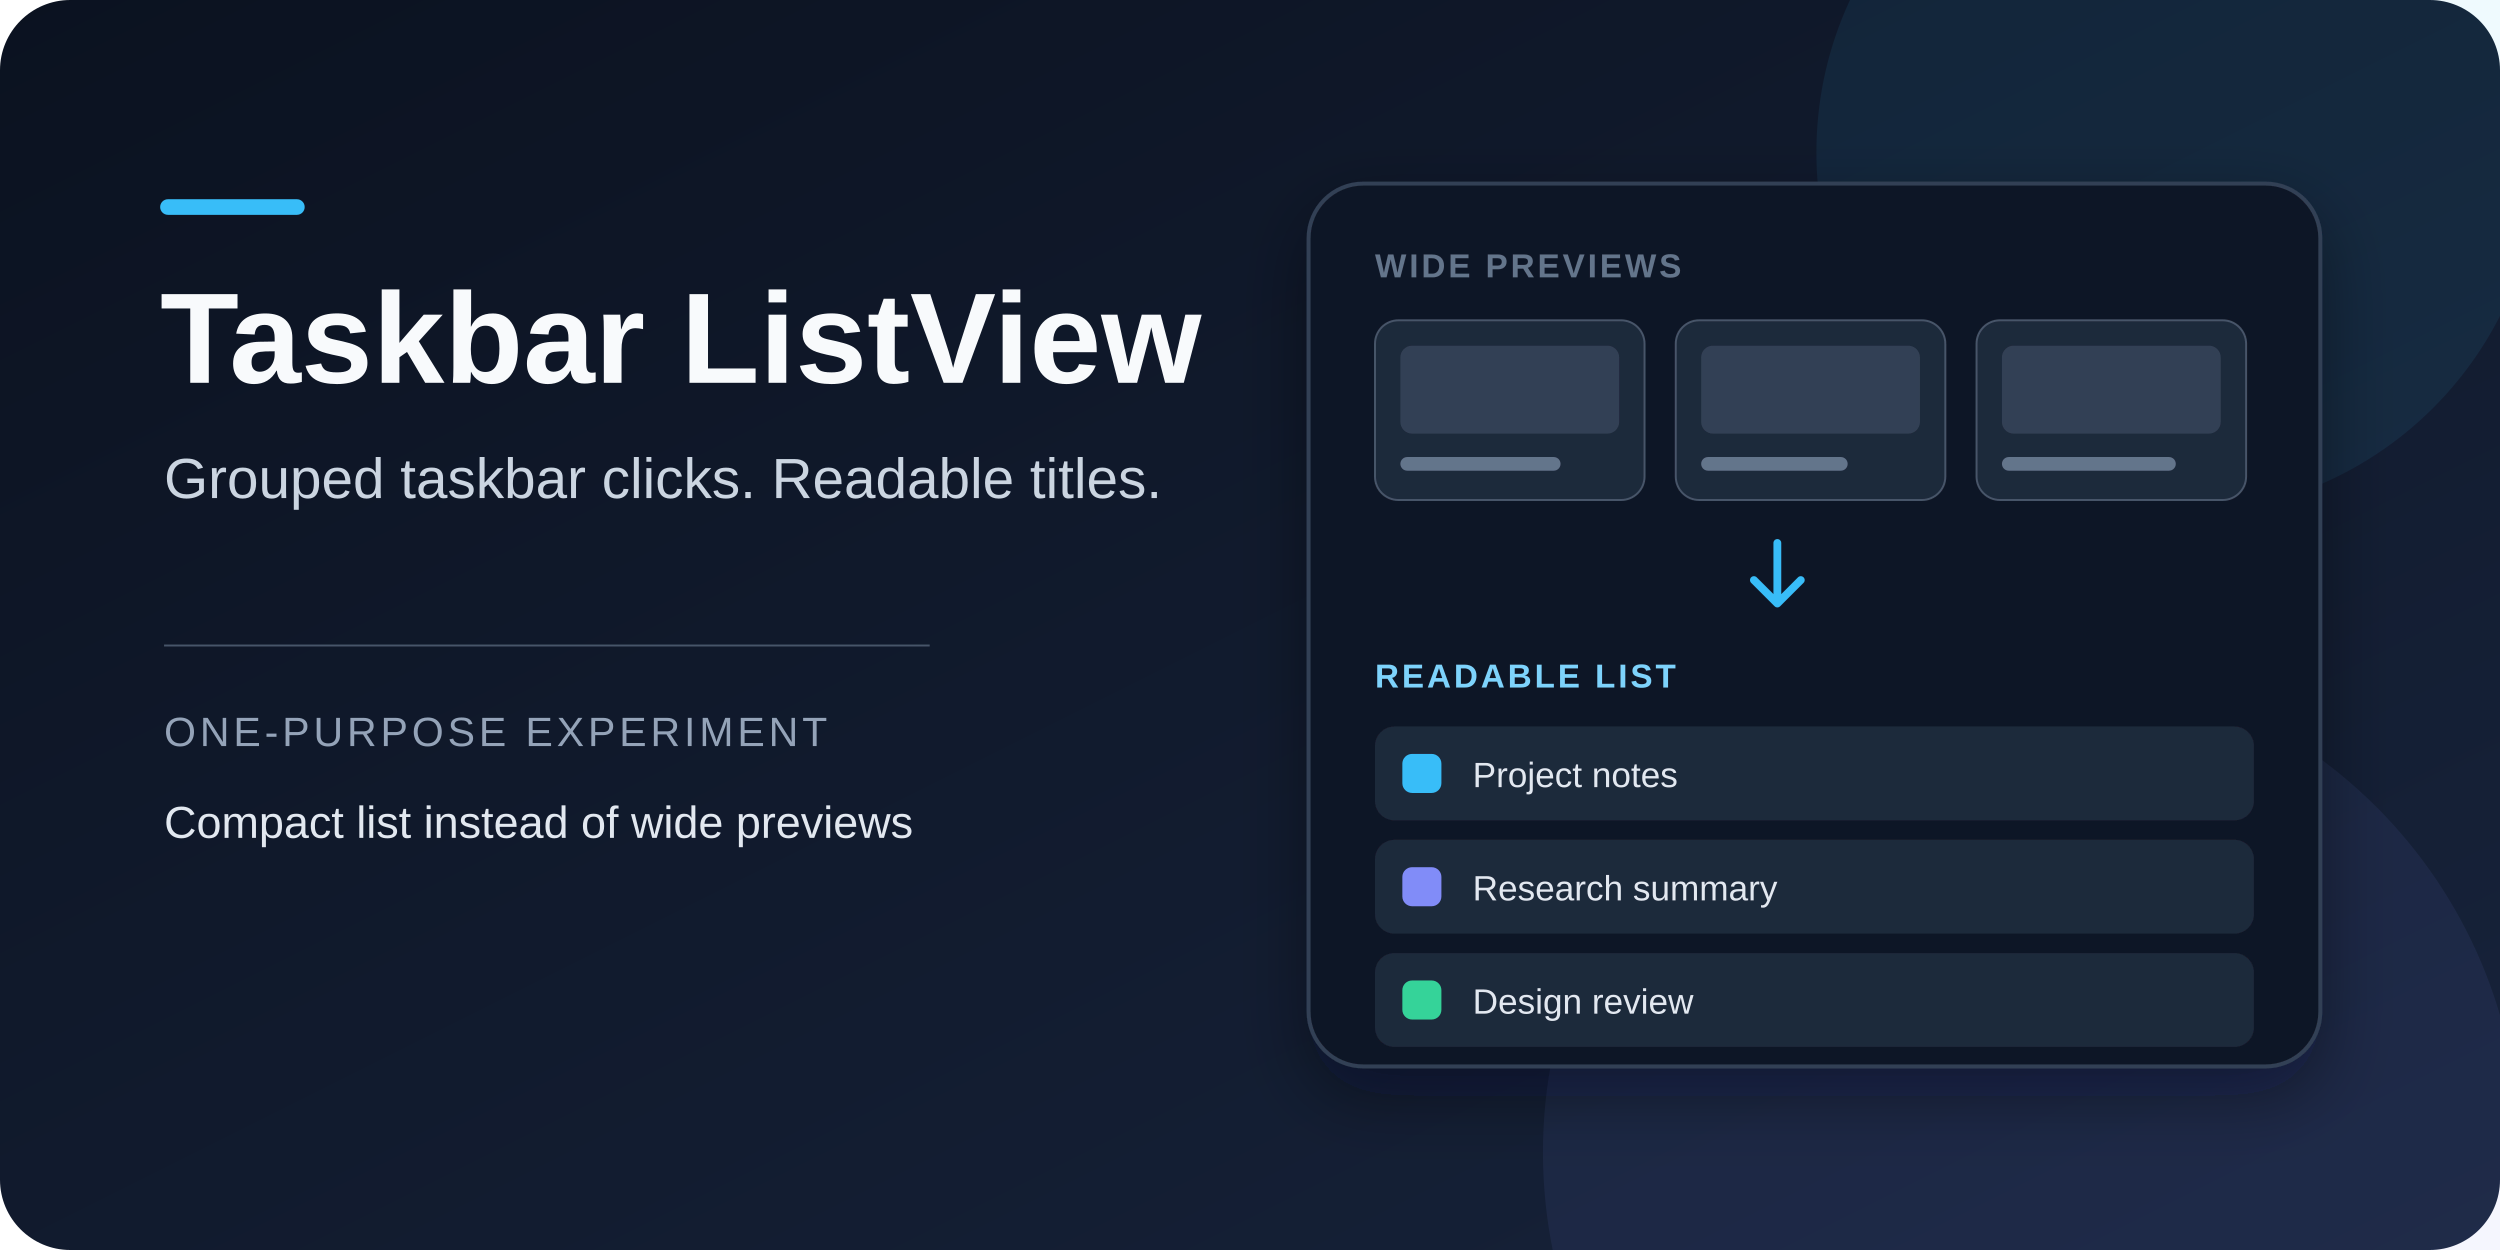
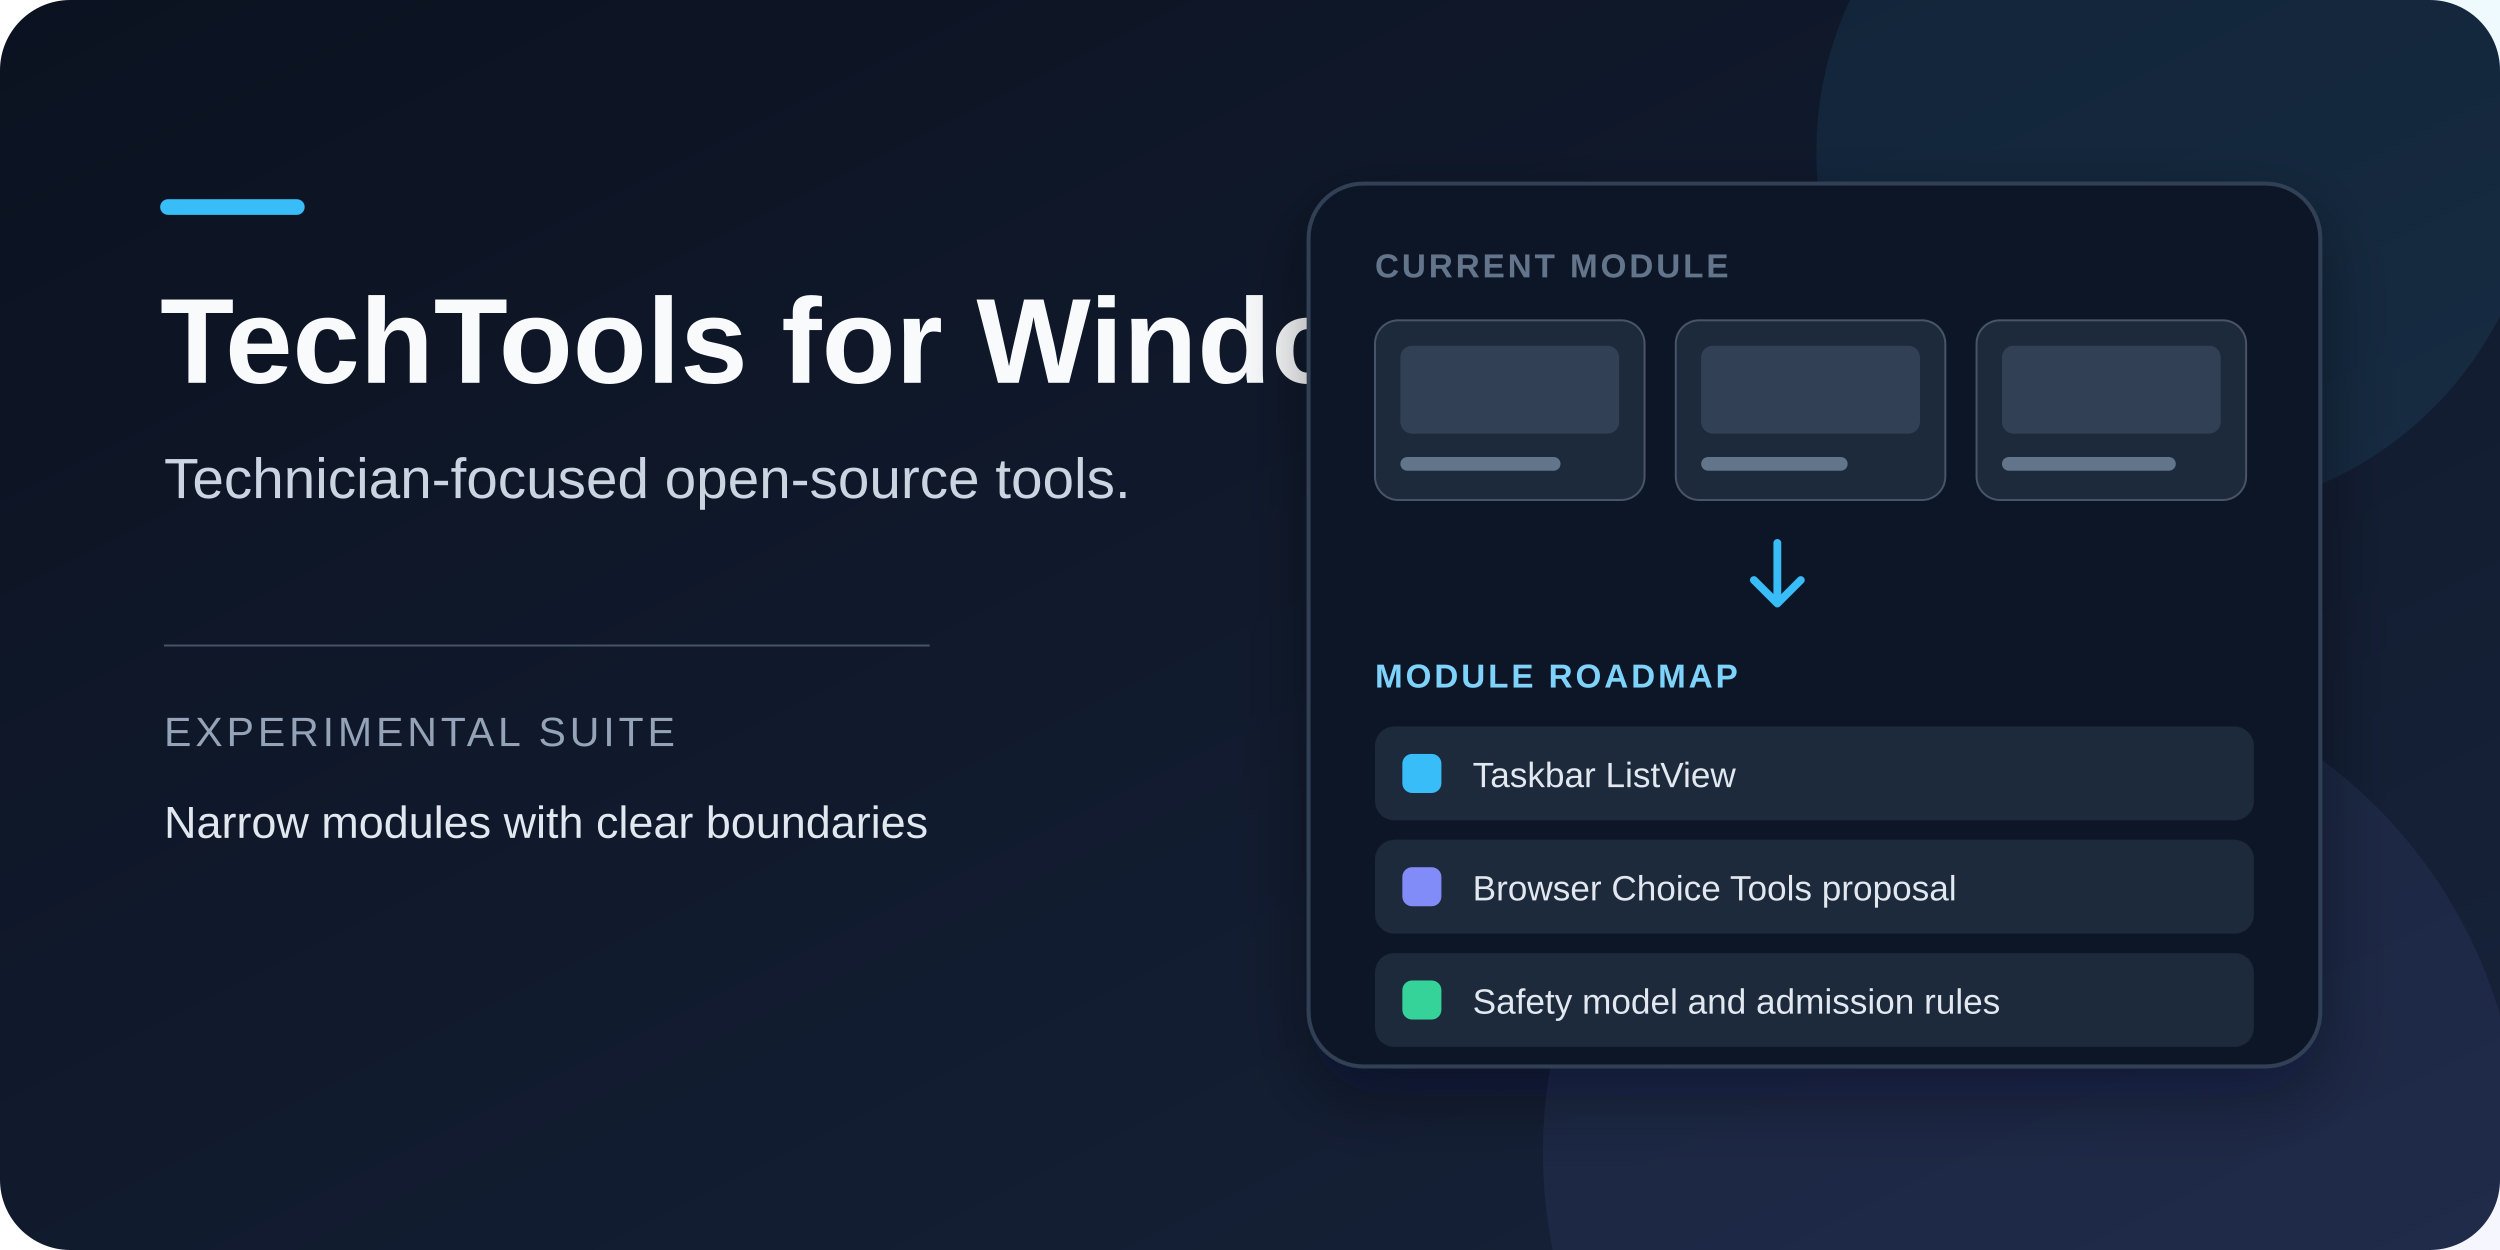
<svg xmlns="http://www.w3.org/2000/svg" width="1280" height="640" viewBox="0 0 1280 640" role="img" aria-labelledby="title description">
  <defs>
    <linearGradient id="background" x1="0" y1="0" x2="1" y2="1">
      <stop offset="0" stop-color="#0b1220" />
      <stop offset="1" stop-color="#17233b" />
    </linearGradient>
    <filter id="shadow" x="-20%" y="-20%" width="140%" height="140%">
      <feDropShadow dx="0" dy="14" stdDeviation="18" flood-color="#020617" flood-opacity="0.4" />
    </filter>
  </defs>
  <rect width="1280" height="640" rx="36" fill="url(#background)" />
  <circle cx="1115" cy="78" r="185" fill="#38bdf8" opacity="0.08" />
  <circle cx="1040" cy="590" r="250" fill="#818cf8" opacity="0.08" />
  <g transform="translate(82 102)">
    <rect width="74" height="8" rx="4" fill="#38bdf8" />
-     <text x="0" y="94" fill="#f8fafc" font-family="Segoe UI, Arial, sans-serif" font-size="66" font-weight="700">Taskbar ListView</text>
-     <text x="2" y="153" fill="#cbd5e1" font-family="Segoe UI, Arial, sans-serif" font-size="29">Grouped taskbar clicks. Readable titles.</text>
+     <text x="0" y="94" fill="#f8fafc" font-family="Segoe UI, Arial, sans-serif" font-size="62" font-weight="700">TechTools for Windows</text>
+     <text x="2" y="153" fill="#cbd5e1" font-family="Segoe UI, Arial, sans-serif" font-size="29">Technician-focused open-source tools.</text>
    <g transform="translate(2 228)">
      <rect width="392" height="1" fill="#475569" />
-       <text x="0" y="52" fill="#94a3b8" font-family="Segoe UI, Arial, sans-serif" font-size="21" letter-spacing="2">ONE-PURPOSE EXPERIMENT</text>
-       <text x="0" y="99" fill="#e2e8f0" font-family="Segoe UI, Arial, sans-serif" font-size="23">Compact list instead of wide previews</text>
+       <text x="0" y="52" fill="#94a3b8" font-family="Segoe UI, Arial, sans-serif" font-size="21" letter-spacing="2">EXPERIMENTAL SUITE</text>
+       <text x="0" y="99" fill="#e2e8f0" font-family="Segoe UI, Arial, sans-serif" font-size="23">Narrow modules with clear boundaries</text>
    </g>
  </g>
  <g transform="translate(670 94)" filter="url(#shadow)">
    <rect width="518" height="452" rx="28" fill="#111827" stroke="#334155" stroke-width="2" />
-     <text x="34" y="48" fill="#64748b" font-family="Segoe UI, Arial, sans-serif" font-size="17" font-weight="600" letter-spacing="1.5">WIDE PREVIEWS</text>
+     <text x="34" y="48" fill="#64748b" font-family="Segoe UI, Arial, sans-serif" font-size="17" font-weight="600" letter-spacing="1.5">CURRENT MODULE</text>
    <g transform="translate(34 70)">
      <rect width="138" height="92" rx="12" fill="#1e293b" stroke="#475569" />
      <rect x="13" y="13" width="112" height="45" rx="6" fill="#334155" />
      <rect x="13" y="70" width="82" height="7" rx="3.5" fill="#64748b" />
      <rect x="154" width="138" height="92" rx="12" fill="#1e293b" stroke="#475569" />
      <rect x="167" y="13" width="112" height="45" rx="6" fill="#334155" />
      <rect x="167" y="70" width="75" height="7" rx="3.5" fill="#64748b" />
      <rect x="308" width="138" height="92" rx="12" fill="#1e293b" stroke="#475569" />
      <rect x="321" y="13" width="112" height="45" rx="6" fill="#334155" />
      <rect x="321" y="70" width="89" height="7" rx="3.5" fill="#64748b" />
    </g>
    <g transform="translate(240 184)">
      <path d="M0 0v31m-12-12 12 12 12-12" fill="none" stroke="#38bdf8" stroke-width="4" stroke-linecap="round" stroke-linejoin="round" />
    </g>
-     <text x="34" y="258" fill="#7dd3fc" font-family="Segoe UI, Arial, sans-serif" font-size="17" font-weight="600" letter-spacing="1.5">READABLE LIST</text>
+     <text x="34" y="258" fill="#7dd3fc" font-family="Segoe UI, Arial, sans-serif" font-size="17" font-weight="600" letter-spacing="1.5">MODULE ROADMAP</text>
    <g transform="translate(34 278)">
      <rect width="450" height="48" rx="10" fill="#1e293b" />
      <rect x="14" y="14" width="20" height="20" rx="5" fill="#38bdf8" />
-       <text x="50" y="31" fill="#e2e8f0" font-family="Segoe UI, Arial, sans-serif" font-size="18">Project notes</text>
+       <text x="50" y="31" fill="#e2e8f0" font-family="Segoe UI, Arial, sans-serif" font-size="18">Taskbar ListView</text>
      <rect y="58" width="450" height="48" rx="10" fill="#1e293b" />
      <rect x="14" y="72" width="20" height="20" rx="5" fill="#818cf8" />
-       <text x="50" y="89" fill="#e2e8f0" font-family="Segoe UI, Arial, sans-serif" font-size="18">Research summary</text>
+       <text x="50" y="89" fill="#e2e8f0" font-family="Segoe UI, Arial, sans-serif" font-size="18">Browser Choice Tools proposal</text>
      <rect y="116" width="450" height="48" rx="10" fill="#1e293b" />
      <rect x="14" y="130" width="20" height="20" rx="5" fill="#34d399" />
-       <text x="50" y="147" fill="#e2e8f0" font-family="Segoe UI, Arial, sans-serif" font-size="18">Design review</text>
+       <text x="50" y="147" fill="#e2e8f0" font-family="Segoe UI, Arial, sans-serif" font-size="18">Safety model and admission rules</text>
    </g>
  </g>
</svg>
